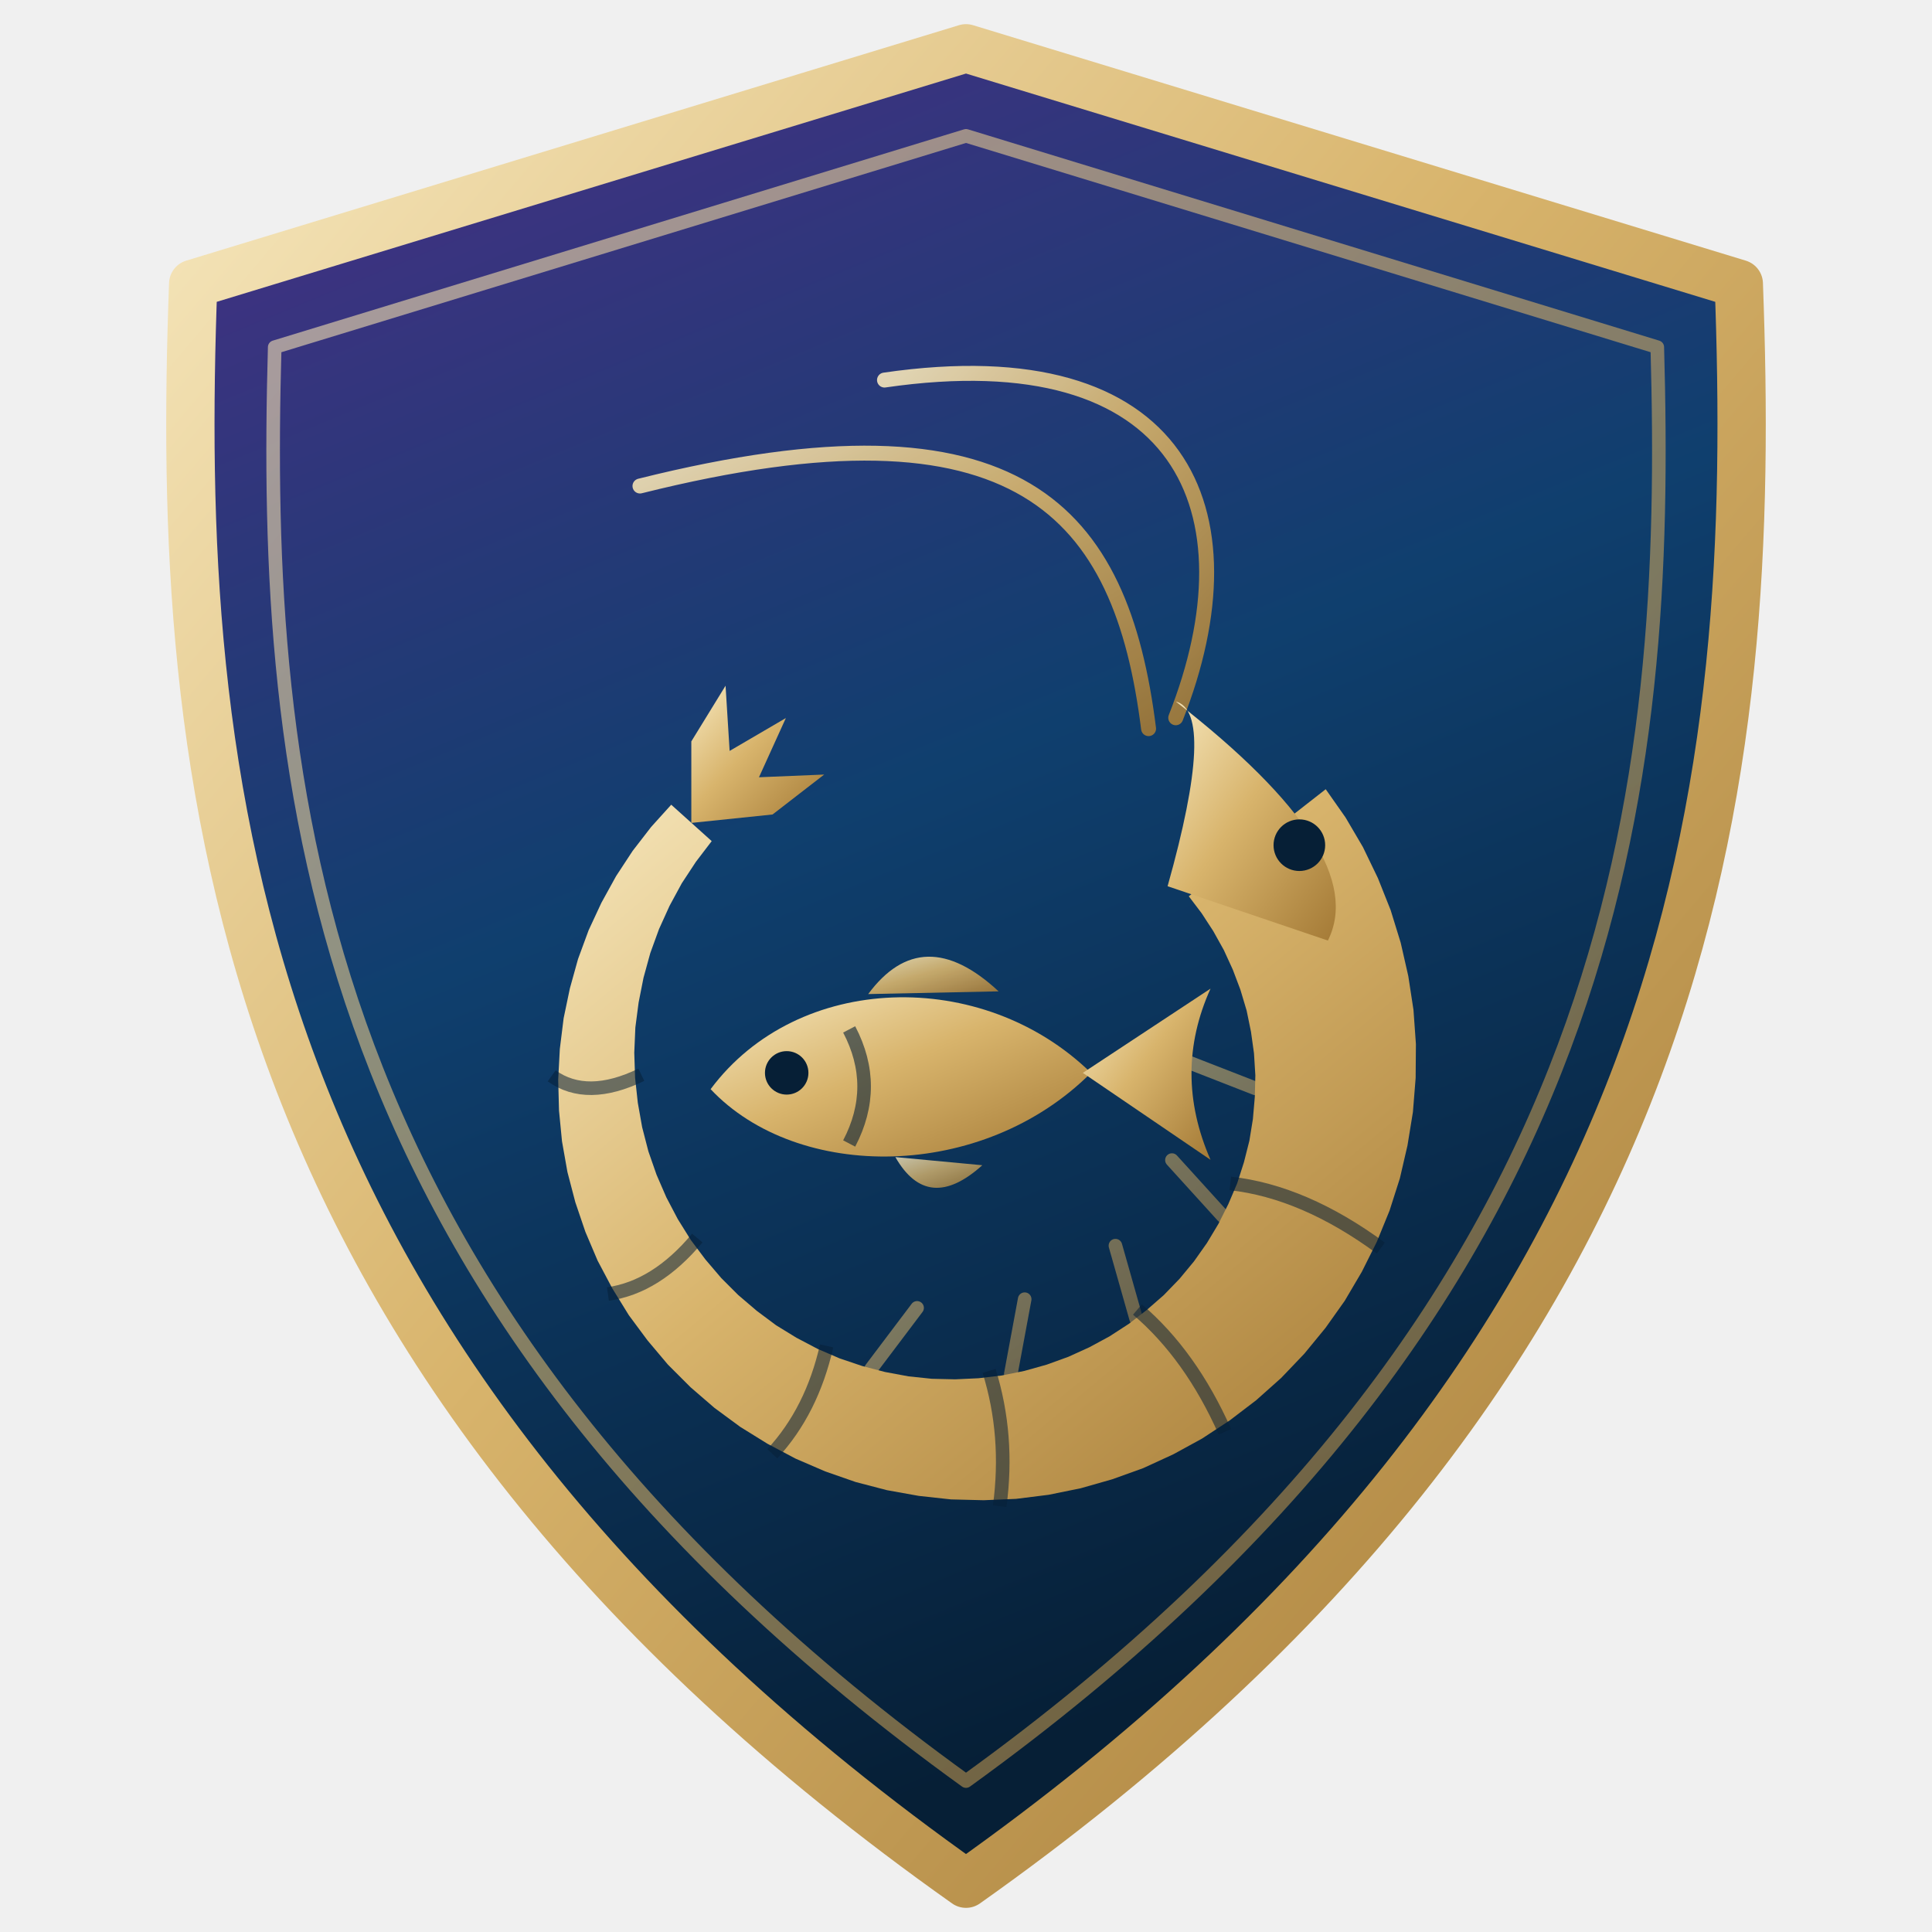
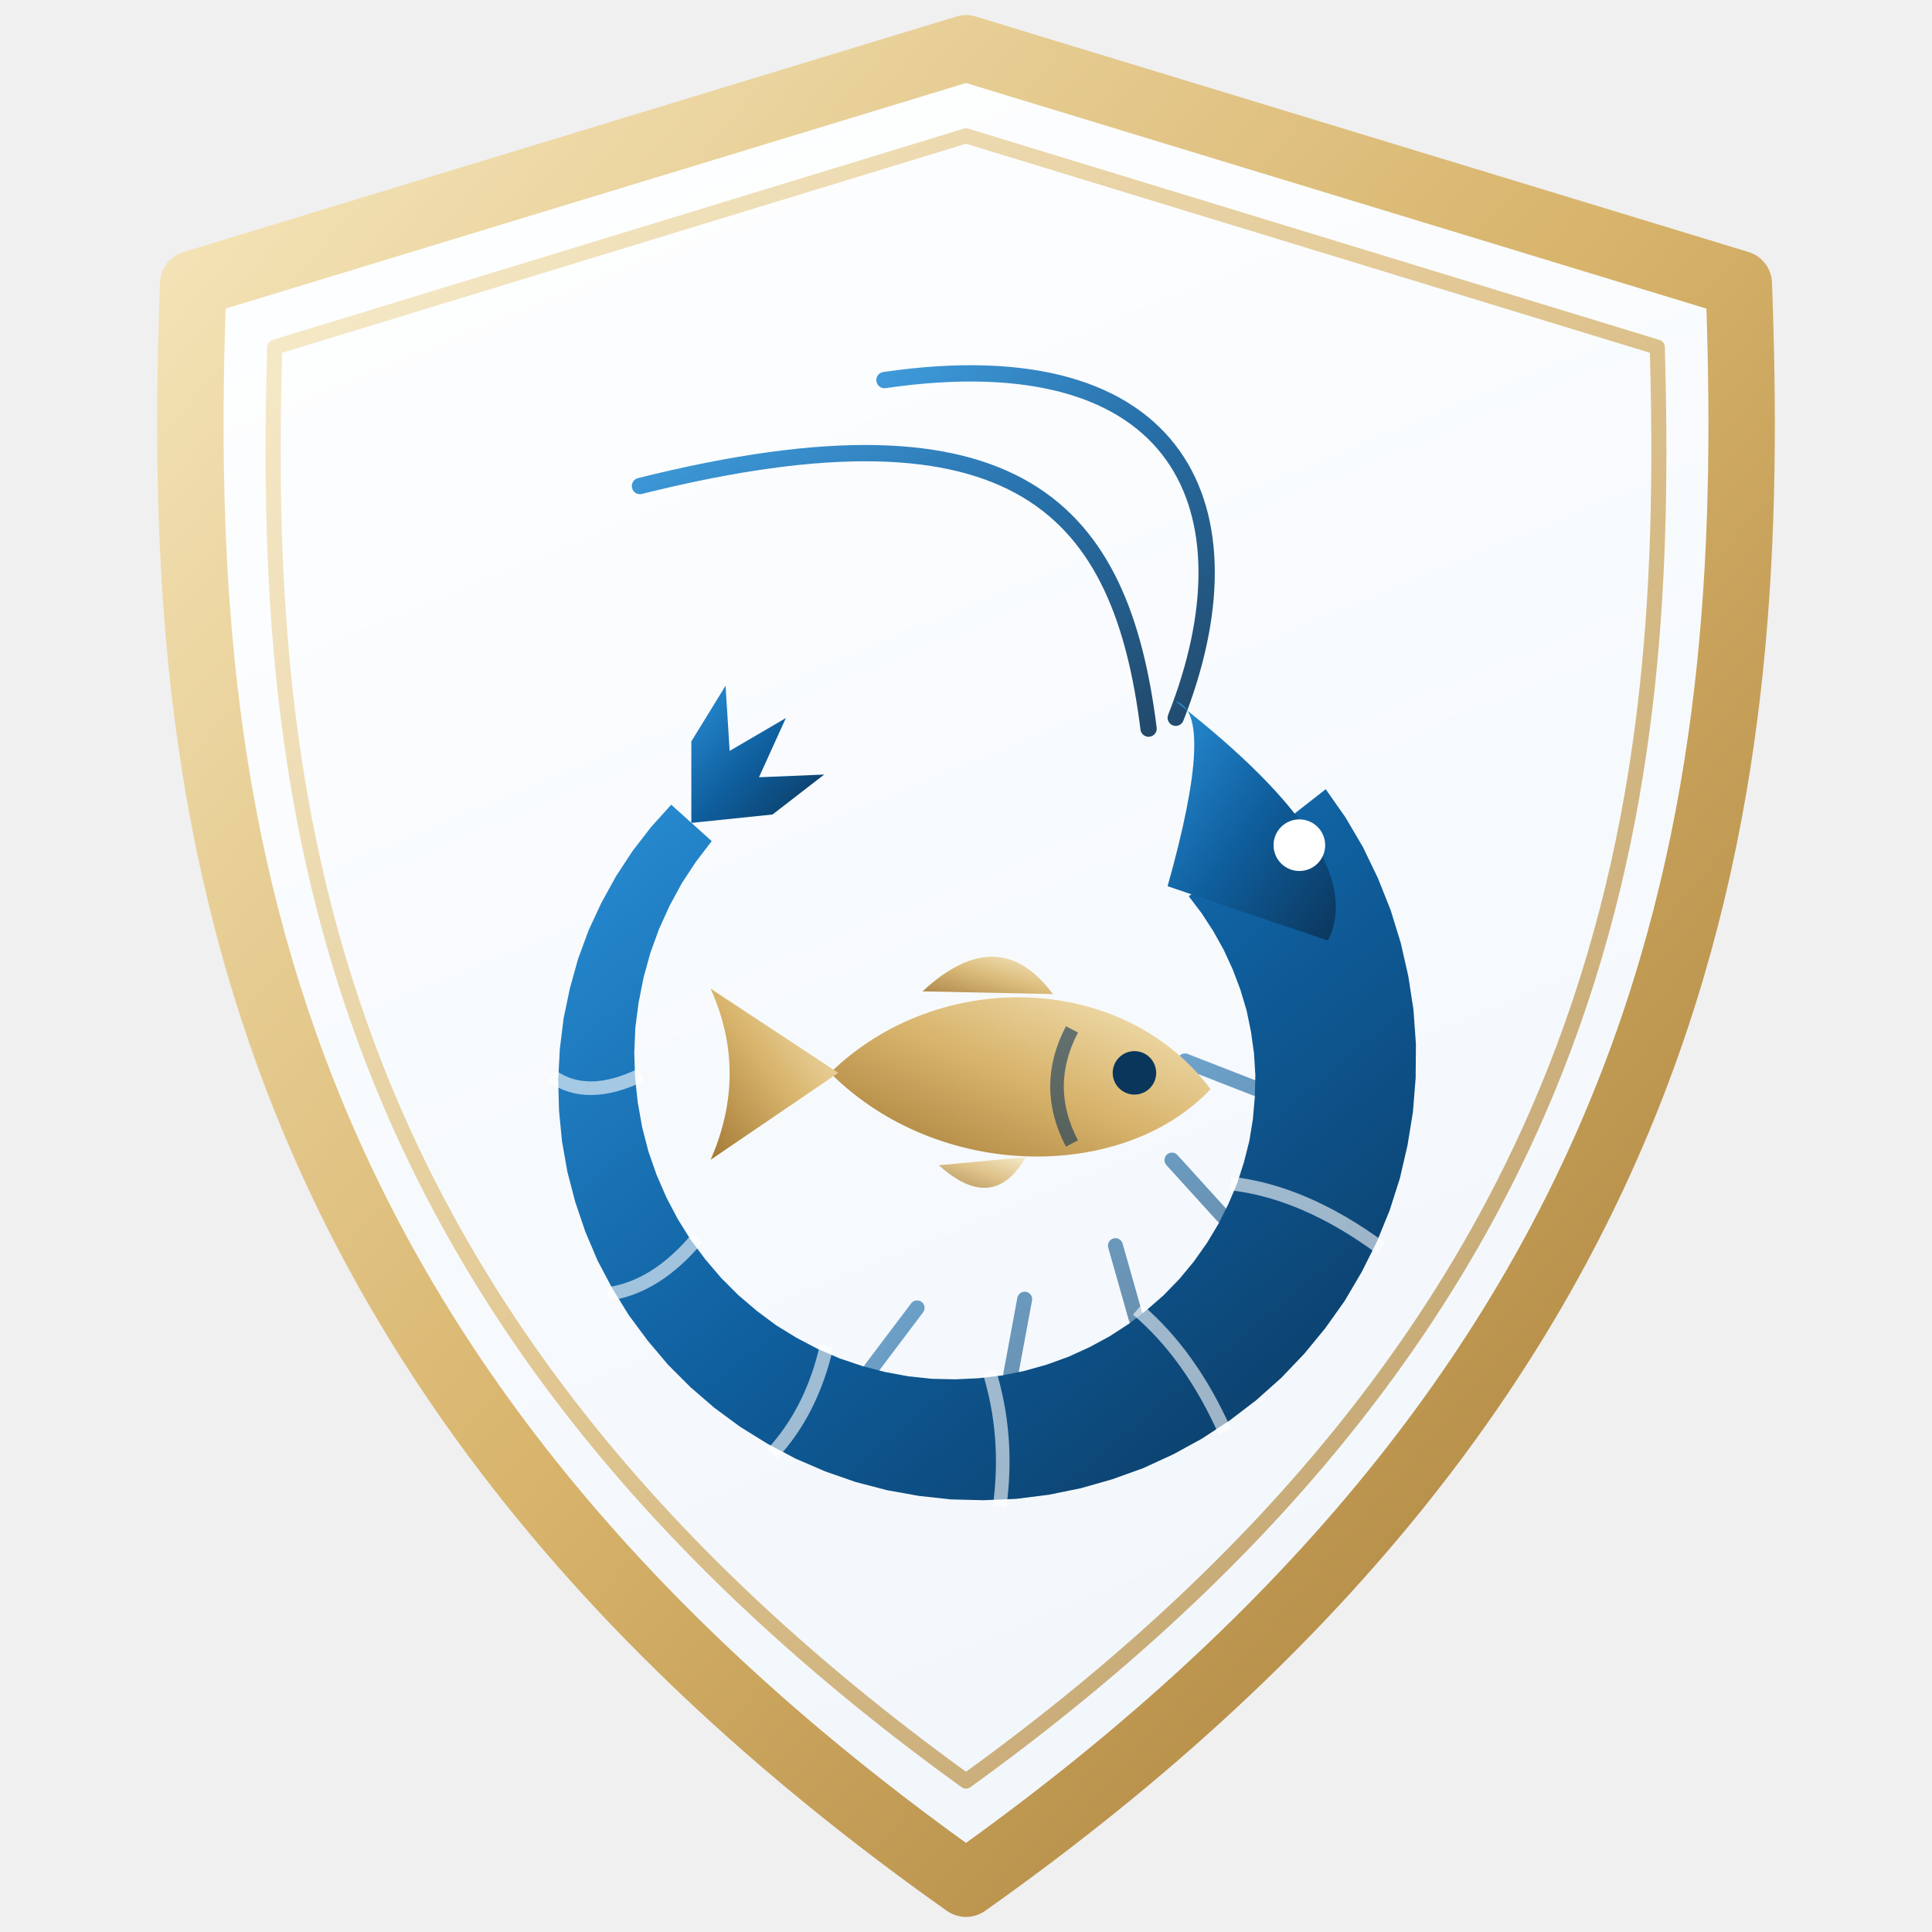
<svg xmlns="http://www.w3.org/2000/svg" viewBox="0 0 64 64">
  <defs>
    <linearGradient id="fg" x1="0" y1="0" x2="1" y2="1">
      <stop offset="0" stop-color="#f6e7bd" />
-       <stop offset=".45" stop-color="#d8b46c" />
+       <stop offset="0.5" stop-color="#d8b46c" />
      <stop offset="1" stop-color="#a47a36" />
    </linearGradient>
-     <linearGradient id="fb" x1="0" y1="0" x2=".35" y2="1">
-       <stop offset="0" stop-color="#4a2f86" />
-       <stop offset=".5" stop-color="#0f3f6e" />
-       <stop offset="1" stop-color="#061f36" />
+     <linearGradient id="fa" x1="0" y1="0" x2="1" y2="1">
+       <stop offset="0" stop-color="#2a8fd6" />
+       <stop offset="0.5" stop-color="#0f5f9e" />
+       <stop offset="1" stop-color="#0b365c" />
+     </linearGradient>
+     <linearGradient id="fb" x1="0" y1="0" x2="0.35" y2="1">
+       <stop offset="0" stop-color="#ffffff" />
+       <stop offset="1" stop-color="#f2f7fc" />
    </linearGradient>
  </defs>
-   <path d="M32 1.6 L57.6 9.4 C58.2 25.6 56.6 45 32 62.4 C7.4 45 5.8 25.6 6.4 9.4 Z" fill="url(#fb)" stroke="url(#fg)" stroke-width="1.6" stroke-linejoin="round" />
-   <path d="M32 4.5 L54.9 11.5 C55.3 25.8 53.9 43.2 32 59 C10.1 43.2 8.7 25.8 9.1 11.5 Z" fill="none" stroke="url(#fg)" stroke-width=".45" stroke-linejoin="round" opacity=".6" />
+   <path d="M32 1.6 L57.6 9.4 C58.2 25.6 56.6 45 32 62.4 C7.4 45 5.8 25.6 6.4 9.4 Z" fill="url(#fb)" stroke="url(#fg)" stroke-width="2.2" stroke-linejoin="round" />
+   <path d="M32 4.5 L54.9 11.5 C55.3 25.8 53.9 43.2 32 59 C10.1 43.2 8.7 25.8 9.1 11.5 Z" fill="none" stroke="url(#fg)" stroke-width=".5" stroke-linejoin="round" opacity=".75" />
  <g transform="translate(32 35) scale(.9) translate(-32 -33)">
-     <g fill="none" stroke="url(#fg)" stroke-linecap="round" stroke-width=".55" opacity=".9">
+     <g fill="none" stroke="url(#fa)" stroke-linecap="round" stroke-width=".6" opacity=".9">
      <path d="M38.72 20.93 C 37.72 12.93, 34 8.5, 20 12" />
      <path d="M39.72 20.53 C 42.72 12.93, 40 6.5, 29 8.1" />
    </g>
-     <path d="M42.65 34.17 L40.06 33.16 M41.45 38.87 L39.58 36.81 M38.26 42.64 L37.5 39.96 M33.65 44.68 L34.16 41.93 M28.51 44.49 L30.2 42.25" fill="none" stroke="url(#fg)" stroke-width=".5" stroke-linecap="round" opacity=".55" />
-     <path d="M21.89 24.4 L21.89 21.4 L23.15 19.35 L23.3 21.75 Z M21.89 24.4 L23.3 21.75 L25.37 20.54 L24.38 22.72 Z M21.89 24.4 L24.38 22.72 L26.78 22.62 L24.88 24.09 Z" fill="url(#fg)" />
-     <path d="M45.24 23.16 L45.97 24.2 L46.61 25.29 L47.16 26.43 L47.63 27.61 L48 28.81 L48.28 30.04 L48.47 31.28 L48.56 32.54 L48.55 33.79 L48.45 35.04 L48.25 36.27 L47.97 37.48 L47.59 38.67 L47.12 39.82 L46.57 40.92 L45.94 41.99 L45.23 42.99 L44.45 43.94 L43.6 44.83 L42.68 45.65 L41.71 46.39 L40.69 47.06 L39.63 47.64 L38.52 48.15 L37.38 48.56 L36.22 48.89 L35.04 49.13 L33.84 49.28 L32.65 49.33 L31.45 49.3 L30.26 49.17 L29.09 48.96 L27.94 48.66 L26.82 48.27 L25.73 47.8 L24.69 47.25 L23.69 46.63 L22.74 45.93 L21.86 45.17 L21.03 44.34 L20.28 43.45 L19.59 42.52 L18.98 41.53 L18.44 40.51 L17.99 39.45 L17.62 38.36 L17.33 37.25 L17.13 36.12 L17.02 34.99 L16.99 33.85 L17.05 32.72 L17.19 31.59 L17.42 30.49 L17.72 29.41 L18.11 28.35 L18.58 27.34 L19.12 26.36 L19.73 25.43 L20.41 24.55 L21.15 23.73 L22.64 25.07 L22.06 25.83 L21.54 26.62 L21.09 27.45 L20.7 28.31 L20.38 29.19 L20.13 30.1 L19.95 31.01 L19.83 31.93 L19.79 32.86 L19.82 33.78 L19.92 34.7 L20.08 35.6 L20.31 36.49 L20.61 37.35 L20.97 38.18 L21.39 38.98 L21.87 39.75 L22.41 40.47 L22.99 41.15 L23.62 41.78 L24.3 42.36 L25.01 42.89 L25.76 43.35 L26.54 43.76 L27.35 44.11 L28.18 44.39 L29.02 44.61 L29.88 44.77 L30.74 44.86 L31.6 44.88 L32.46 44.84 L33.31 44.74 L34.15 44.57 L34.97 44.34 L35.77 44.05 L36.54 43.7 L37.28 43.3 L37.99 42.84 L38.65 42.33 L39.28 41.78 L39.86 41.18 L40.39 40.54 L40.87 39.86 L41.29 39.16 L41.66 38.42 L41.98 37.67 L42.23 36.89 L42.43 36.1 L42.56 35.3 L42.63 34.49 L42.65 33.69 L42.6 32.88 L42.49 32.09 L42.33 31.31 L42.1 30.54 L41.82 29.8 L41.49 29.08 L41.1 28.38 L40.67 27.72 L40.2 27.1 Z" fill="url(#fg)" />
-     <path d="M39.42 26.73 Q41.22 20.33 39.72 19.93 Q46.92 25.53 45.32 28.73 Z" fill="url(#fg)" />
-     <path d="M47.27 40.05 Q44.44 37.97 41.73 37.67 M41.53 46.81 Q40.27 43.98 38.31 42.31 M33.24 49.55 Q33.59 46.95 32.85 44.57 M24.87 47.62 Q26.33 46.04 26.87 43.65 M18.82 41.74 Q20.6 41.49 22.11 39.68 M16.75 33.71 Q18.05 34.64 20.05 33.67" fill="none" stroke="#061f36" stroke-width=".5" opacity=".55" />
-     <circle cx="44.27" cy="25.22" r=".95" fill="#061f36" />
-     <g fill="url(#fg)">
-       <path d="M22.6 34.2 C 25.8 29.9, 32.6 29.7, 36.6 33.6 C 32.6 37.6, 25.8 37.6, 22.6 34.2 Z" />
-       <path d="M36.3 33.6 L 41 30.5 Q 39.6 33.6 41 36.8 Z" />
-       <path d="M28.4 30.7 Q 30.4 28 33.2 30.6 Z" opacity=".9" />
-       <path d="M29.4 36.7 Q 30.6 38.8 32.6 37 Z" opacity=".8" />
+     <path d="M42.65 34.17 L40.06 33.16 M41.45 38.87 L39.58 36.81 M38.26 42.64 L37.5 39.96 M33.65 44.68 L34.16 41.93 M28.51 44.49 L30.2 42.25" fill="none" stroke="url(#fa)" stroke-width=".55" stroke-linecap="round" opacity=".6" />
+     <path d="M21.89 24.4 L21.89 21.4 L23.15 19.35 L23.3 21.75 Z M21.89 24.4 L23.3 21.75 L25.37 20.54 L24.38 22.72 Z M21.89 24.4 L24.38 22.72 L26.78 22.62 L24.88 24.09 Z" fill="url(#fa)" />
+     <path d="M45.24 23.16 L45.97 24.2 L46.61 25.29 L47.16 26.43 L47.63 27.61 L48 28.81 L48.28 30.04 L48.47 31.28 L48.56 32.54 L48.55 33.79 L48.45 35.04 L48.25 36.27 L47.97 37.48 L47.59 38.67 L47.12 39.82 L46.57 40.92 L45.94 41.99 L45.23 42.99 L44.45 43.94 L43.6 44.83 L42.68 45.65 L41.71 46.39 L40.69 47.06 L39.63 47.64 L38.52 48.15 L37.38 48.56 L36.22 48.89 L35.04 49.13 L33.84 49.28 L32.65 49.33 L31.45 49.3 L30.26 49.17 L29.09 48.96 L27.94 48.66 L26.82 48.27 L25.73 47.8 L24.69 47.25 L23.69 46.63 L22.74 45.93 L21.86 45.17 L21.03 44.34 L20.28 43.45 L19.59 42.52 L18.98 41.53 L18.44 40.51 L17.99 39.45 L17.62 38.36 L17.33 37.25 L17.13 36.12 L17.02 34.99 L16.99 33.85 L17.05 32.72 L17.19 31.59 L17.42 30.49 L17.72 29.41 L18.11 28.35 L18.58 27.34 L19.12 26.36 L19.73 25.43 L20.41 24.55 L21.15 23.73 L22.64 25.07 L22.06 25.83 L21.54 26.62 L21.09 27.45 L20.7 28.31 L20.38 29.19 L20.13 30.1 L19.95 31.01 L19.83 31.93 L19.79 32.86 L19.82 33.78 L19.92 34.7 L20.08 35.6 L20.31 36.49 L20.61 37.35 L20.97 38.18 L21.39 38.98 L21.87 39.75 L22.41 40.47 L22.99 41.15 L23.62 41.78 L24.3 42.36 L25.01 42.89 L25.76 43.35 L26.54 43.76 L27.35 44.11 L28.18 44.39 L29.02 44.61 L29.88 44.77 L30.74 44.86 L31.6 44.88 L32.46 44.84 L33.31 44.74 L34.15 44.57 L34.97 44.34 L35.77 44.05 L36.54 43.7 L37.28 43.3 L37.99 42.84 L38.65 42.33 L39.28 41.78 L39.86 41.18 L40.39 40.54 L40.87 39.86 L41.29 39.16 L41.66 38.42 L41.98 37.67 L42.23 36.89 L42.43 36.1 L42.56 35.3 L42.63 34.49 L42.65 33.69 L42.6 32.88 L42.49 32.09 L42.33 31.31 L42.1 30.54 L41.82 29.8 L41.49 29.08 L41.1 28.38 L40.67 27.72 L40.2 27.1 Z" fill="url(#fa)" />
+     <path d="M39.42 26.73 Q41.22 20.33 39.72 19.93 Q46.92 25.53 45.32 28.73 Z" fill="url(#fa)" />
+     <path d="M47.27 40.05 Q44.44 37.97 41.73 37.67 M41.53 46.81 Q40.27 43.98 38.31 42.31 M33.24 49.55 Q33.59 46.95 32.85 44.57 M24.87 47.62 Q26.33 46.04 26.87 43.65 M18.82 41.74 Q20.6 41.49 22.11 39.68 M16.75 33.71 Q18.05 34.64 20.05 33.67" fill="none" stroke="#ffffff" stroke-width=".5" opacity=".6" />
+     <circle cx="44.27" cy="25.22" r=".95" fill="#ffffff" />
+     <g transform="matrix(-1 0 0 1 63.6 0)">
+       <g fill="url(#fg)">
+         <path d="M22.6 34.2 C 25.8 29.9, 32.6 29.7, 36.6 33.6 C 32.6 37.6, 25.8 37.6, 22.6 34.2 Z" />
+         <path d="M36.3 33.6 L 41 30.5 Q 39.6 33.6 41 36.8 Z" />
+         <path d="M28.4 30.7 Q 30.4 28 33.2 30.6 Z" opacity=".9" />
+         <path d="M29.4 36.7 Q 30.6 38.8 32.6 37 Z" opacity=".8" />
+       </g>
+       <circle cx="25.4" cy="33.6" r=".8" fill="#0b365c" />
+       <path d="M27.7 32 q1.1 2.1 0 4.2" stroke="#0b365c" stroke-width=".5" fill="none" opacity=".6" />
    </g>
-     <circle cx="25.4" cy="33.6" r=".8" fill="#061f36" />
-     <path d="M27.7 32 q1.1 2.1 0 4.2" stroke="#061f36" stroke-width=".5" fill="none" opacity=".6" />
  </g>
</svg>
